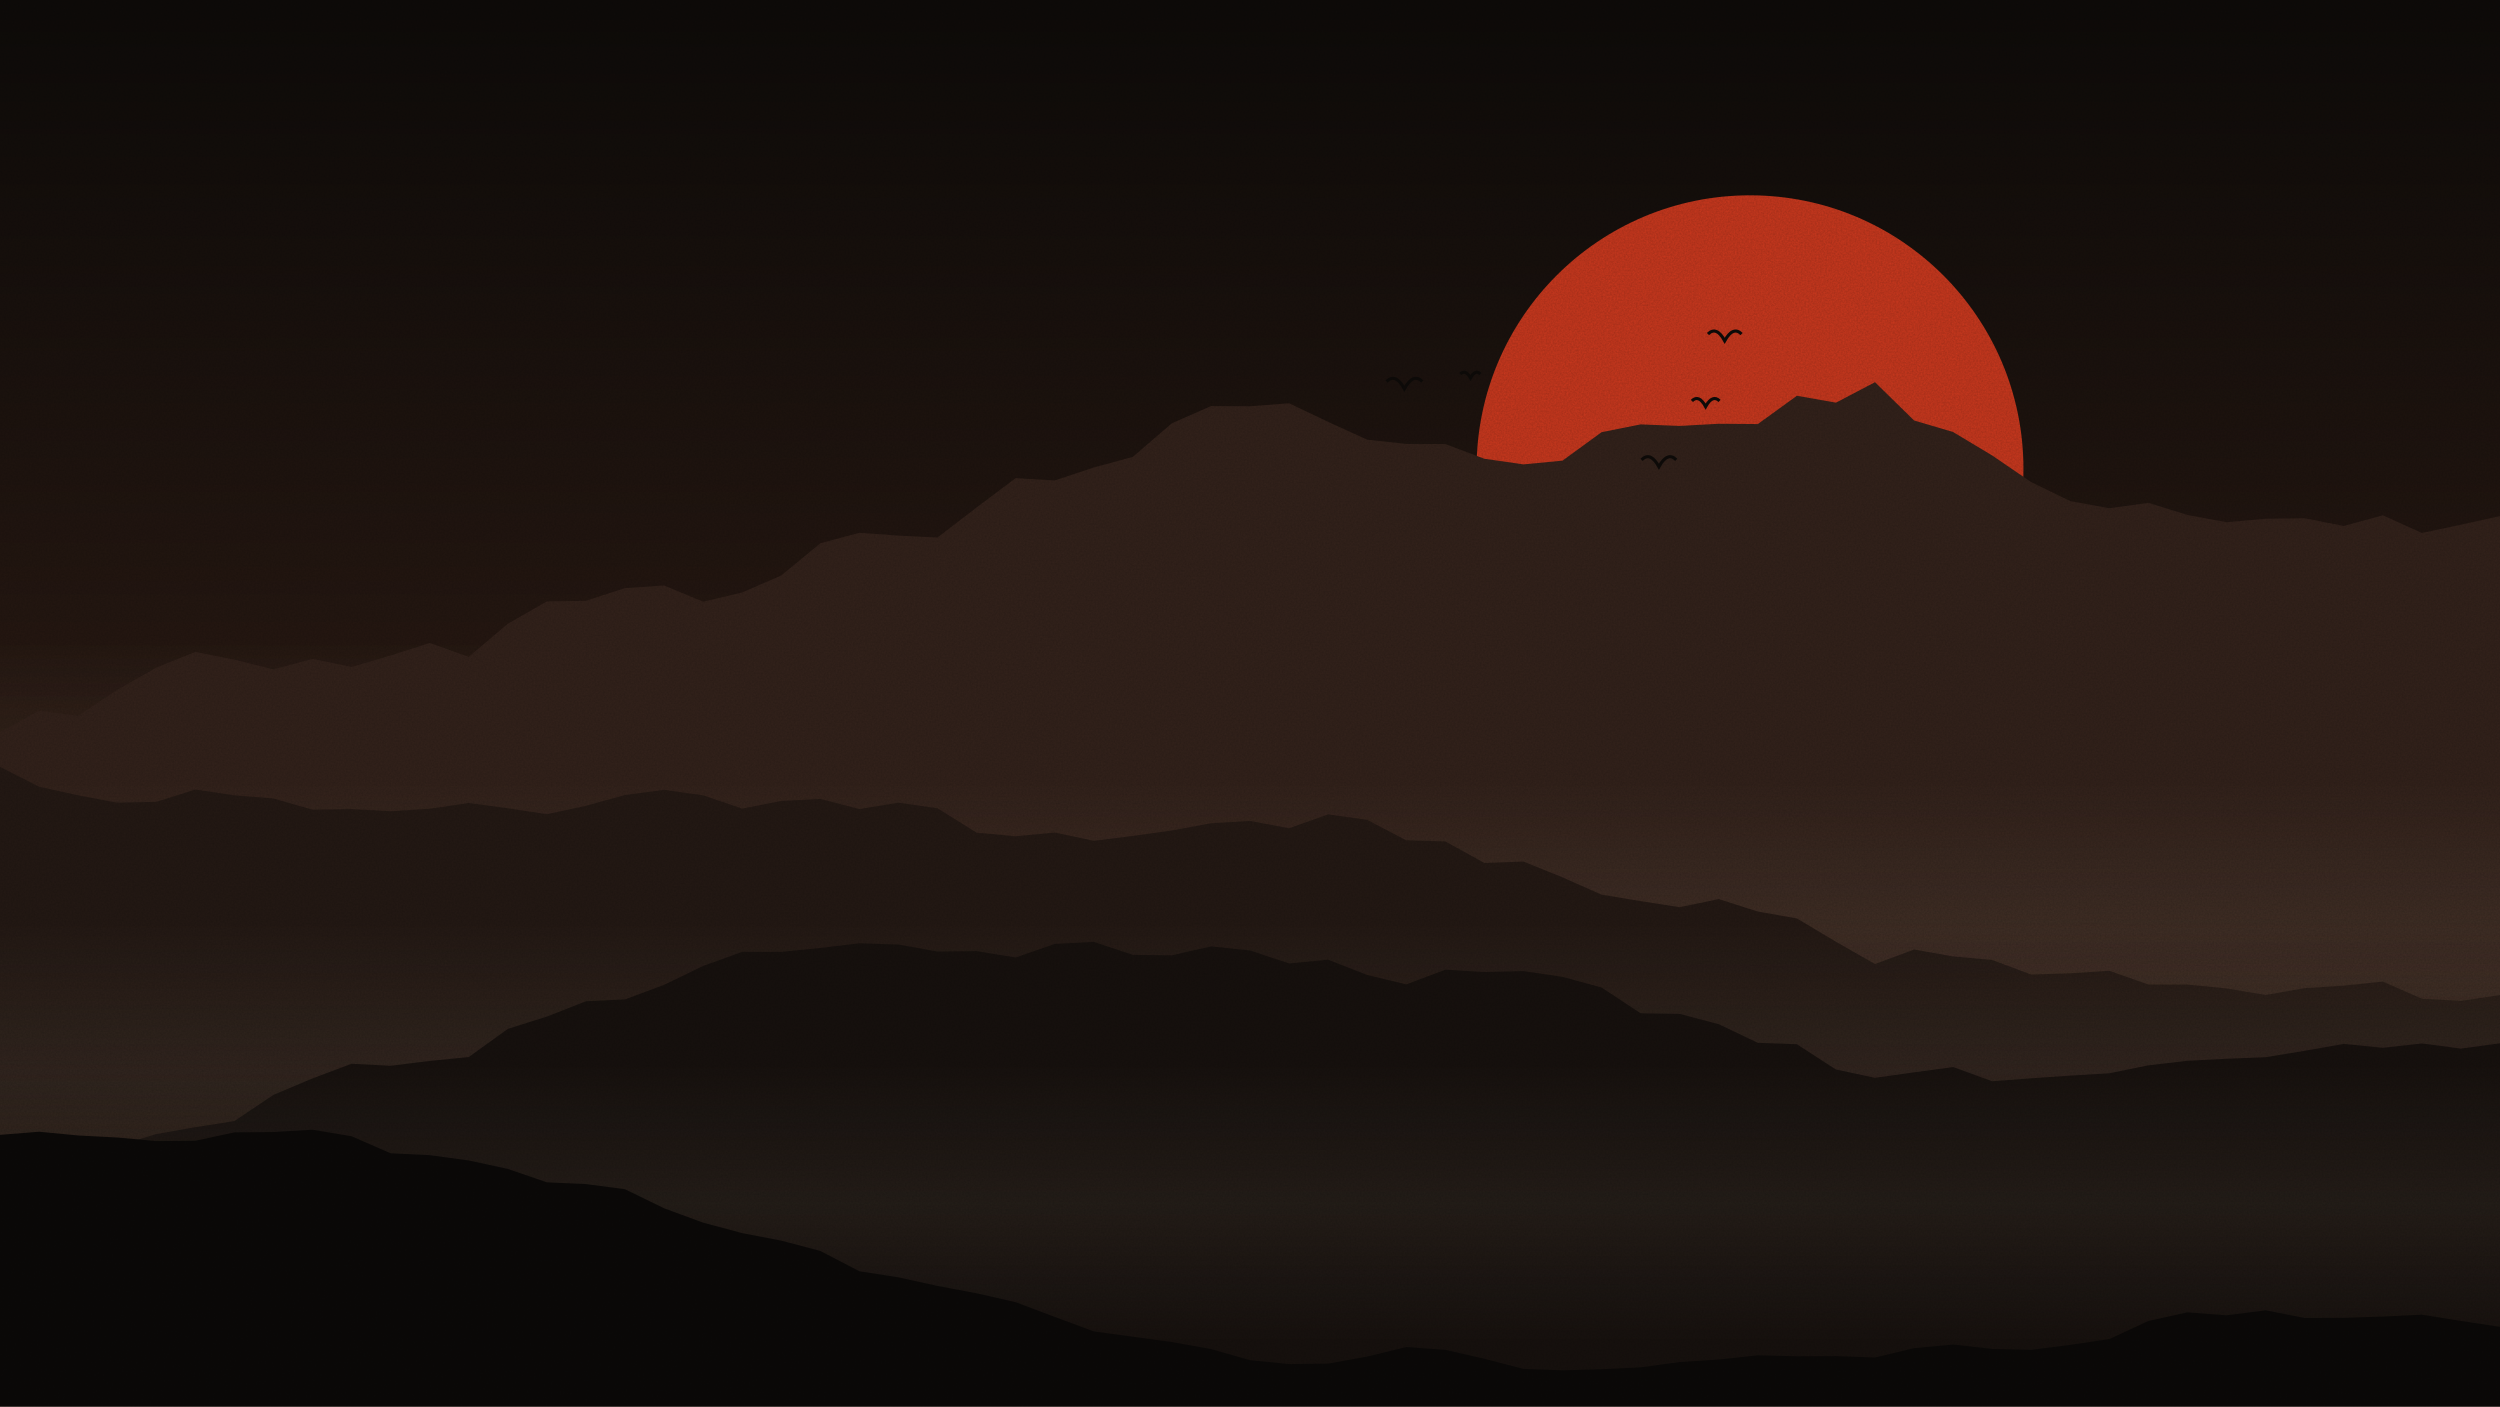
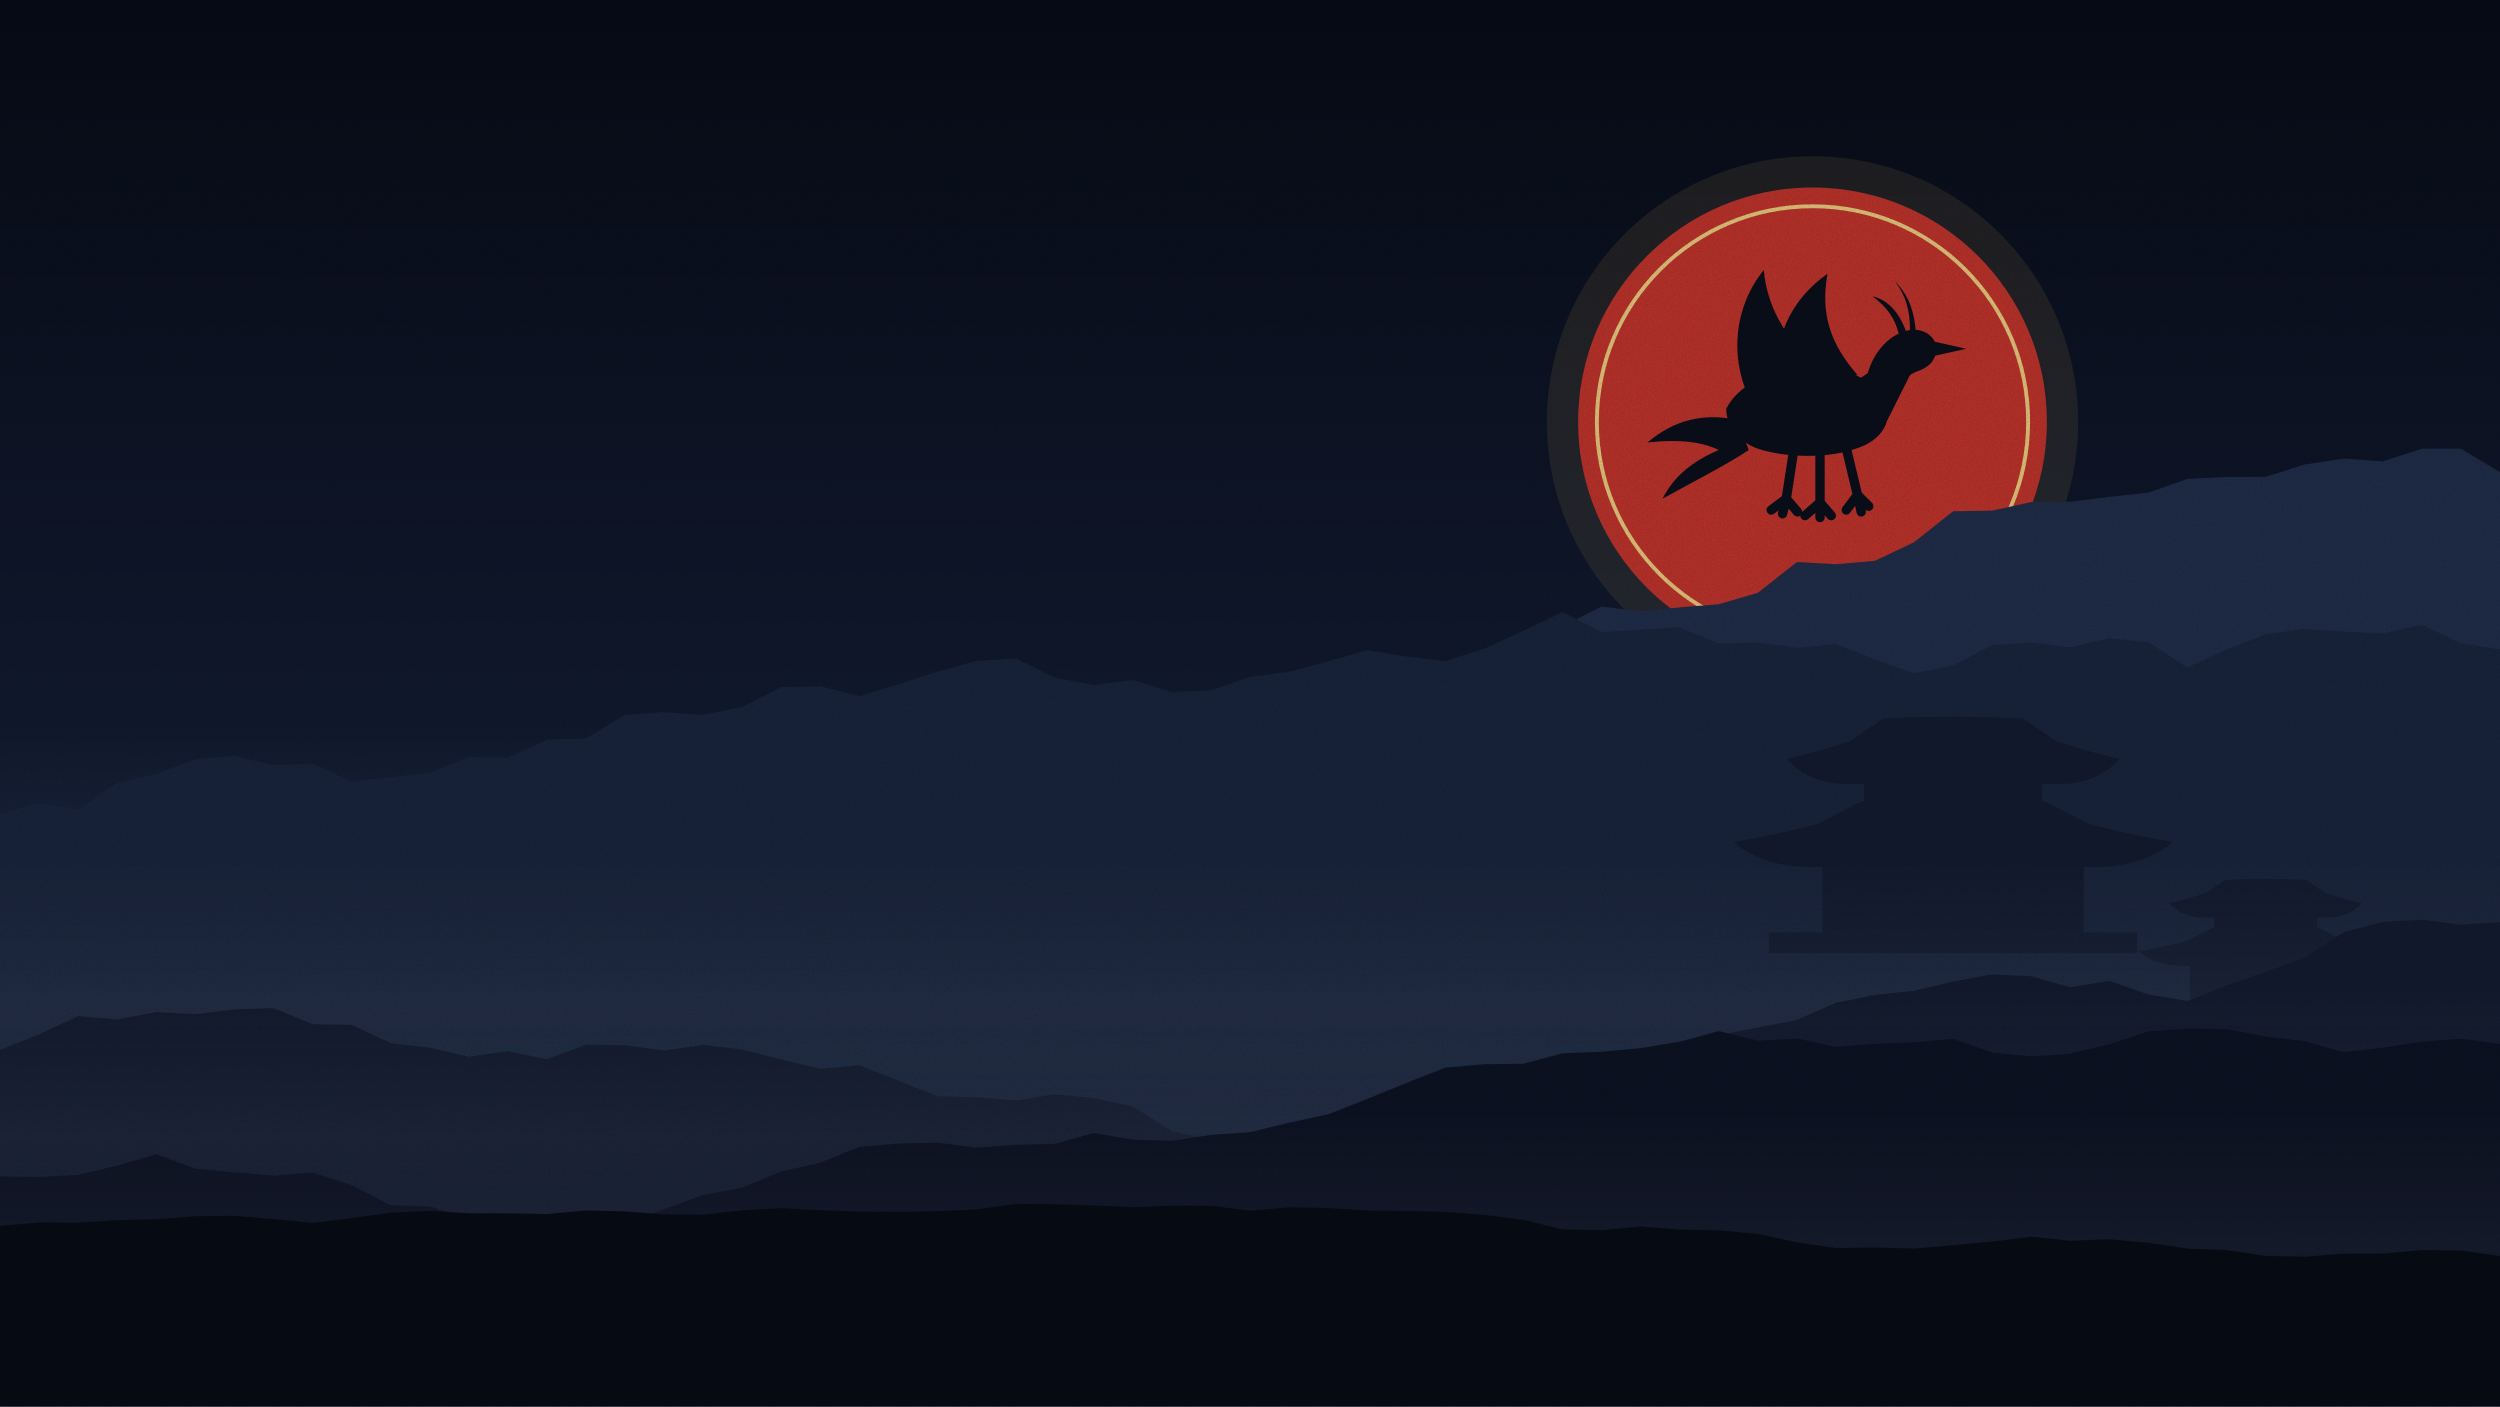
<svg xmlns="http://www.w3.org/2000/svg" viewBox="0 0 1600 900" preserveAspectRatio="xMidYMid slice">
  <defs>
    <linearGradient id="sky" x1="0" y1="0" x2="0" y2="1">
-       <stop offset="0" stop-color="#0e0b09" />
-       <stop offset=".55" stop-color="#2a1a13" />
-       <stop offset="1" stop-color="#3b2418" />
+       <stop offset="0" stop-color="#070b16" />
+       <stop offset=".6" stop-color="#121c33" />
+       <stop offset="1" stop-color="#1d2a45" />
    </linearGradient>
    <linearGradient id="mist" x1="0" y1="0" x2="0" y2="1">
-       <stop offset="0" stop-color="#d9c3a5" stop-opacity="0" />
-       <stop offset=".5" stop-color="#d9c3a5" stop-opacity=".07" />
-       <stop offset="1" stop-color="#d9c3a5" stop-opacity="0" />
+       <stop offset="0" stop-color="#9fb3c8" stop-opacity="0" />
+       <stop offset=".5" stop-color="#9fb3c8" stop-opacity=".06" />
+       <stop offset="1" stop-color="#9fb3c8" stop-opacity="0" />
    </linearGradient>
    <filter id="g">
      <feTurbulence type="fractalNoise" baseFrequency=".9" numOctaves="3" stitchTiles="stitch" />
-       <feColorMatrix values="0 0 0 0 0  0 0 0 0 0  0 0 0 0 0  0 0 0 0.18 0" />
+       <feColorMatrix values="0 0 0 0 0  0 0 0 0 0  0 0 0 0 0  0 0 0 0.16 0" />
    </filter>
  </defs>
  <rect width="1600" height="900" fill="url(#sky)" />
-   <circle cx="1120" cy="300" r="175" fill="#c8381e" />
-   <path d="M0 500 L25 517.1 L50 535.2 L75 546.1 L100 538.2 L125 543.6 L150 554.2 L175 540.5 L200 548.2 L225 555.9 L250 555.2 L275 558.6 L300 580.6 L325 589 L350 575 L375 570.7 L400 576.6 L425 559.2 L450 556.2 L475 537.6 L500 540 L525 543.2 L550 536.4 L575 541.5 L600 531.1 L625 529.9 L650 542.7 L675 527.7 L700 533.6 L725 520.9 L750 519 L775 492.6 L800 489.5 L825 471.1 L850 466.9 L875 468.7 L900 467.3 L925 473.1 L950 467.5 L975 445.9 L1000 429.6 L1025 436.9 L1050 422 L1075 395.7 L1100 390.5 L1125 374.4 L1150 373.7 L1175 371.7 L1200 362.8 L1225 345.2 L1250 345.1 L1275 356.1 L1300 343.9 L1325 355.4 L1350 374.6 L1375 360.4 L1400 367.4 L1425 370.2 L1450 375.3 L1475 370.6 L1500 374.2 L1525 364.4 L1550 355 L1575 352.2 L1600 365.9 L1600 2000 L0 2000 Z" fill="#4a2f23" />
-   <rect y="410" width="1600" height="180" fill="url(#mist)" />
-   <path d="M0 468.6 L25 454.9 L50 458.2 L75 441.5 L100 427.3 L125 417.2 L150 422.2 L175 428.4 L200 421.7 L225 426.9 L250 419.5 L275 411.5 L300 420.4 L325 399.2 L350 384.9 L375 384.5 L400 376.4 L425 374.7 L450 385.1 L475 379.2 L500 368.3 L525 347.7 L550 341 L575 342.8 L600 344 L625 324.8 L650 306 L675 307.5 L700 299.2 L725 292.4 L750 270.9 L775 259.9 L800 260 L825 258.1 L850 270 L875 281.4 L900 284.1 L925 284.2 L950 293.6 L975 297.2 L1000 294.8 L1025 276.6 L1050 271.6 L1075 272.6 L1100 271.2 L1125 271.4 L1150 253.3 L1175 257.7 L1200 244.6 L1225 269.1 L1250 276.5 L1275 291.5 L1300 308.6 L1325 320.7 L1350 325.3 L1375 321.8 L1400 329.6 L1425 334.2 L1450 332 L1475 331.7 L1500 336.6 L1525 329.8 L1550 341.1 L1575 335.8 L1600 330.3 L1600 2000 L0 2000 Z" fill="#33221b" />
-   <rect y="500" width="1600" height="180" fill="url(#mist)" />
-   <path d="M0 490.8 L25 503.5 L50 509 L75 513.7 L100 513.2 L125 505.3 L150 509 L175 511 L200 518.2 L225 517.8 L250 519.2 L275 517.6 L300 513.9 L325 517.3 L350 521.1 L375 515.7 L400 508.8 L425 505.5 L450 509 L475 517.5 L500 512.6 L525 511.3 L550 517.8 L575 513.7 L600 517.3 L625 532.9 L650 535.2 L675 532.8 L700 538.1 L725 535 L750 531.5 L775 526.9 L800 525.4 L825 530.1 L850 521.2 L875 524.7 L900 537.8 L925 538.5 L950 552.3 L975 551.4 L1000 561.5 L1025 572.6 L1050 576.7 L1075 580.6 L1100 575.4 L1125 583.4 L1150 587.8 L1175 602.7 L1200 617 L1225 607.7 L1250 612.1 L1275 614.4 L1300 623.7 L1325 622.9 L1350 621.3 L1375 630.1 L1400 630.1 L1425 632.6 L1450 636.8 L1475 632.4 L1500 630.8 L1525 628.2 L1550 639.2 L1575 640.6 L1600 636.8 L1600 2000 L0 2000 Z" fill="#241914" />
-   <rect y="590" width="1600" height="180" fill="url(#mist)" />
-   <path d="M0 751.4 L25 744.9 L50 731.7 L75 733.4 L100 725.8 L125 721.4 L150 717.5 L175 700.7 L200 690.2 L225 680.8 L250 682.1 L275 679 L300 676.5 L325 658.5 L350 650.6 L375 640.8 L400 639.6 L425 630.3 L450 618.2 L475 609.2 L500 609.2 L525 606.7 L550 603.7 L575 604.5 L600 609 L625 608.7 L650 612.8 L675 604.1 L700 602.8 L725 611.1 L750 611.4 L775 605.7 L800 608.3 L825 616.6 L850 614.2 L875 624 L900 630 L925 620.6 L950 622.1 L975 621.5 L1000 625.2 L1025 632 L1050 648.5 L1075 648.9 L1100 655.5 L1125 667.4 L1150 668.3 L1175 684.5 L1200 689.8 L1225 686.3 L1250 682.9 L1275 692 L1300 690.1 L1325 688.4 L1350 686.9 L1375 681.8 L1400 678.9 L1425 677.6 L1450 676.6 L1475 672.5 L1500 668.1 L1525 670.6 L1550 667.8 L1575 671.1 L1600 667.7 L1600 2000 L0 2000 Z" fill="#17110e" />
-   <rect y="680" width="1600" height="180" fill="url(#mist)" />
-   <path d="M0 726.3 L25 724.3 L50 726.7 L75 728 L100 730.3 L125 730.1 L150 724.7 L175 724.5 L200 723 L225 727.2 L250 738.1 L275 739.3 L300 742.7 L325 748.1 L350 756.7 L375 757.8 L400 761.1 L425 773.3 L450 782.5 L475 789.2 L500 794 L525 800.6 L550 813.6 L575 817.5 L600 823 L625 827.7 L650 833.4 L675 842.8 L700 852.1 L725 855.5 L750 858.9 L775 863.4 L800 870.5 L825 873 L850 872.7 L875 868.2 L900 862.1 L925 863.9 L950 869.6 L975 876.1 L1000 877 L1025 876.3 L1050 875.1 L1075 871.7 L1100 870.1 L1125 867.4 L1150 868 L1175 867.9 L1200 868.8 L1225 862.8 L1250 860.5 L1275 863.3 L1300 863.9 L1325 860.7 L1350 857 L1375 845.4 L1400 839.9 L1425 841.8 L1450 838.6 L1475 843.5 L1500 843.4 L1525 842.6 L1550 841.4 L1575 845.4 L1600 849.2 L1600 2000 L0 2000 Z" fill="#0b0908" />
-   <path d="M1082.8 256.6 Q1087.2 252.2 1091.6 260.2 Q1096.1 252.2 1100.5 256.6" fill="none" stroke="#0e0b09" stroke-width="2" />
-   <path d="M1050.6 294.3 Q1056.2 288.7 1061.7 298.7 Q1067.3 288.7 1072.8 294.3" fill="none" stroke="#0e0b09" stroke-width="2" />
-   <path d="M887.4 244.2 Q893.1 238.4 898.8 248.8 Q904.6 238.4 910.3 244.2" fill="none" stroke="#0e0b09" stroke-width="2" />
-   <path d="M934.6 239.4 Q937.8 236.1 941.1 241.9 Q944.3 236.1 947.5 239.4" fill="none" stroke="#0e0b09" stroke-width="2" />
-   <path d="M1093.1 213.8 Q1098.5 208.4 1103.8 218.1 Q1109.2 208.4 1114.6 213.8" fill="none" stroke="#0e0b09" stroke-width="2" />
+   <g transform="translate(1000 110)">
+     <circle cx="160" cy="160" r="170" fill="#c9a35a" fill-opacity=".12" />
+     <circle cx="160" cy="160" r="150" fill="#b8322a" />
+     <circle cx="160" cy="160" r="138" fill="none" stroke="#e3c27a" stroke-width="2.5" />
+     <g transform="translate(40 34) scale(1.2)">
+       <g fill="#0a0e19">
+         <path d="M54 98 C62 82 86 74 108 76 C124 78 136 86 140 96 C142 106 136 115 124 119 C108 125 84 124 70 119 C60 115 54 107 54 98 Z" />
+         <path d="M128 86 C130 70 140 58 152 56 C160 55 166 60 166 66 C166 72 162 76 156 78 C150 80 146 86 144 94 Z" />
+         <path d="M164 62 L182 66 L164 70 Z" />
+         <path d="M122 84 L146 68 L154 76 L140 104 L118 100 Z" />
+         <path d="M150 57 C146 46 140 40 132 38 C140 44 144 50 146 58 Z" />
+         <path d="M155 56 C154 44 150 36 144 30 C150 38 152 46 152 56 Z" />
+         <path d="M66 92 C56 70 58 44 74 24 C76 46 88 64 106 78 Z" />
+         <path d="M82 86 C78 62 88 40 108 26 C104 48 110 64 124 80 Z" />
+         <path d="M60 104 C42 100 26 104 12 116 C30 114 42 116 50 120 C36 126 26 134 20 146 C38 136 54 128 66 120 Z" />
+       </g>
+       <g stroke="#0a0e19" stroke-width="5" fill="none" stroke-linecap="round" stroke-linejoin="round">
+         <path d="M90 120 L86 146 L78 152 M86 146 L92 153 M86 146 L84 154" />
+         <path d="M104 122 L104 148 L96 155 M104 148 L110 155 M104 148 L104 156" />
+         <path d="M118 119 L124 144 L118 152 M124 144 L130 150 M124 144 L126 153" />
+       </g>
+     </g>
+   </g>
+   <path d="M0 560 L25 569.9 L50 573.7 L75 572.8 L100 559.1 L125 560.9 L150 555.2 L175 560.4 L200 562.9 L225 565.8 L250 561.2 L275 551.3 L300 557.4 L325 553.3 L350 551.3 L375 557.5 L400 572 L425 555.3 L450 552.4 L475 560.4 L500 552.2 L525 561.1 L550 561.6 L575 553.3 L600 547.2 L625 535.3 L650 523.8 L675 514 L700 501.3 L725 497.5 L750 482.3 L775 478.7 L800 490.1 L825 487.6 L850 468.8 L875 466.7 L900 459.5 L925 445.4 L950 425.6 L975 410.1 L1000 400.8 L1025 388.2 L1050 391.3 L1075 388.7 L1100 386.7 L1125 379.4 L1150 359.7 L1175 361.1 L1200 358.9 L1225 347 L1250 327.2 L1275 326.8 L1300 321.3 L1325 321.1 L1350 318 L1375 315.3 L1400 306.5 L1425 305.3 L1450 305.2 L1475 297.3 L1500 293.5 L1525 295.3 L1550 287.2 L1575 287.2 L1600 302.2 L1600 3000 L0 3000 Z" fill="#1f2c47" />
+   <rect y="470" width="1600" height="180" fill="url(#mist)" />
+   <path d="M0 521 L25 514 L50 518.1 L75 500.9 L100 495.4 L125 485.9 L150 483.9 L175 489.6 L200 488.8 L225 500.2 L250 497.5 L275 494.6 L300 484.5 L325 485 L350 473.4 L375 472.6 L400 457.5 L425 455.8 L450 457.5 L475 452.5 L500 439.7 L525 439.2 L550 445.6 L575 437.9 L600 429.9 L625 423 L650 421.4 L675 433.7 L700 438.4 L725 435.2 L750 442.9 L775 441.8 L800 433.2 L825 430 L850 423.3 L875 416.1 L900 420.2 L925 423.1 L950 415.1 L975 403.6 L1000 391.7 L1025 404.4 L1050 402.9 L1075 401.5 L1100 411.8 L1125 411.2 L1150 414.6 L1175 412.2 L1200 422 L1225 430.8 L1250 425.9 L1275 412.8 L1300 411.2 L1325 414.3 L1350 408.4 L1375 411.1 L1400 427.2 L1425 415.6 L1450 405.9 L1475 402.5 L1500 404.2 L1525 405.4 L1550 399.9 L1575 411.7 L1600 415.6 L1600 3000 L0 3000 Z" fill="#18233b" />
+   <rect x="1132.2" y="596.7" width="235.6" height="13.3" fill="#121a2e" />
+   <rect x="1166.4" y="547.3" width="167.2" height="49.4" fill="#121a2e" />
+   <path d="M1109.4 538.9 Q1129.1 555.7 1162.8 554.9 L1337.2 554.9 Q1370.9 555.7 1390.6 538.9 Q1362.5 534 1337.2 527.5 L1309.1 513.1 Q1250 510.8 1190.9 513.1 L1162.8 527.5 Q1137.5 534 1109.4 538.9 Z" fill="#121a2e" />
+   <rect x="1193" y="494.1" width="114" height="19" fill="#121a2e" />
+   <path d="M1143.6 485.7 Q1158.5 502.5 1184 501.7 L1316 501.7 Q1341.5 502.5 1356.4 485.7 Q1335.1 480.8 1316 474.3 L1294.7 459.9 Q1250 457.6 1205.3 459.9 L1184 474.3 Q1164.9 480.8 1143.6 485.7 Z" fill="#121a2e" />
+   <rect x="1381.8" y="642.3" width="136.4" height="7.7" fill="#121a2e" />
+   <rect x="1401.6" y="613.7" width="96.8" height="28.6" fill="#121a2e" />
+   <path d="M1368.6 608.9 Q1380 618.5 1399.5 618.1 L1500.5 618.1 Q1520 618.5 1531.4 608.9 Q1515.1 606 1500.5 602.3 L1484.2 593.9 Q1450 592.6 1415.8 593.9 L1399.5 602.3 Q1384.9 606 1368.6 608.9 Z" fill="#121a2e" />
+   <rect x="1417" y="582.9" width="66" height="11" fill="#121a2e" />
+   <path d="M1388.4 578.1 Q1397 587.7 1411.8 587.3 L1488.2 587.3 Q1503 587.7 1511.6 578.1 Q1499.3 575.2 1488.2 571.5 L1475.9 563.1 Q1450 561.8 1424.1 563.1 L1411.8 571.5 Q1400.7 575.2 1388.4 578.1 Z" fill="#121a2e" />
+   <rect y="550" width="1600" height="180" fill="url(#mist)" />
+   <path d="M0 671.9 L25 662 L50 650.3 L75 652.5 L100 647.7 L125 649.1 L150 646 L175 645.2 L200 655.5 L225 655.9 L250 667.6 L275 670.5 L300 676.3 L325 672.8 L350 677.9 L375 668.6 L400 668.9 L425 672.3 L450 668.7 L475 671.7 L500 678.1 L525 684.1 L550 681.8 L575 691.7 L600 701.6 L625 702.3 L650 704.3 L675 700.4 L700 702.8 L725 708.2 L750 724 L775 729.2 L800 734 L825 741.1 L850 740.8 L875 742.9 L900 743.7 L925 737 L950 722.6 L975 718.4 L1000 717.9 L1025 703.2 L1050 689 L1075 675.1 L1100 662.6 L1125 657.6 L1150 652.8 L1175 641.8 L1200 636.7 L1225 634.1 L1250 628.2 L1275 623.6 L1300 624.8 L1325 631.8 L1350 627.7 L1375 636.5 L1400 640.6 L1425 630.8 L1450 622 L1475 612.7 L1500 596.5 L1525 590 L1550 588.6 L1575 591.8 L1600 590.2 L1600 3000 L0 3000 Z" fill="#121a2e" />
+   <rect y="630" width="1600" height="180" fill="url(#mist)" />
+   <path d="M0 752.9 L25 753.2 L50 751.9 L75 746 L100 738.7 L125 747.9 L150 750.3 L175 752.4 L200 750.4 L225 758.5 L250 771.3 L275 772.1 L300 780 L325 787 L350 788.6 L375 782.5 L400 782.9 L425 773.8 L450 764.8 L475 760.1 L500 749.7 L525 744.1 L550 734 L575 731.9 L600 731.3 L625 734.5 L650 732.7 L675 732.1 L700 725.1 L725 729.4 L750 730.2 L775 726.3 L800 724.6 L825 718.5 L850 713.2 L875 703.3 L900 693.1 L925 683.3 L950 681.1 L975 680.8 L1000 674.1 L1025 673.1 L1050 670.8 L1075 666.7 L1100 659.9 L1125 666 L1150 664.6 L1175 670 L1200 668 L1225 667.1 L1250 664.8 L1275 673.6 L1300 676.1 L1325 674.3 L1350 668.3 L1375 660.1 L1400 658.3 L1425 658.7 L1450 663.3 L1475 666.3 L1500 673.4 L1525 670.5 L1550 666.7 L1575 664.7 L1600 668.1 L1600 3000 L0 3000 Z" fill="#0c1222" />
+   <rect y="710" width="1600" height="180" fill="url(#mist)" />
+   <path d="M0 784.5 L25 782.4 L50 782.5 L75 780.9 L100 780.3 L125 778.4 L150 778.1 L175 780.2 L200 782.7 L225 779.6 L250 776.1 L275 774.9 L300 776.5 L325 776.5 L350 777 L375 774.7 L400 775.3 L425 777.2 L450 777.4 L475 774.6 L500 773.2 L525 774.5 L550 775.4 L575 775.6 L600 775.1 L625 774 L650 770.5 L675 770.7 L700 771.5 L725 772.6 L750 771.6 L775 771.7 L800 774.8 L825 772.7 L850 773.1 L875 774.7 L900 775 L925 775.6 L950 777.5 L975 780.7 L1000 786.8 L1025 787.3 L1050 784.9 L1075 786.9 L1100 787.4 L1125 789.7 L1150 795.1 L1175 798.7 L1200 798.4 L1225 799.1 L1250 796.9 L1275 794.6 L1300 791.5 L1325 794.1 L1350 793.1 L1375 795.4 L1400 799.1 L1425 800 L1450 803.8 L1475 804.3 L1500 802.4 L1525 802.3 L1550 800 L1575 800.3 L1600 803.9 L1600 3000 L0 3000 Z" fill="#070b14" />
  <rect width="1600" height="900" filter="url(#g)" />
</svg>
